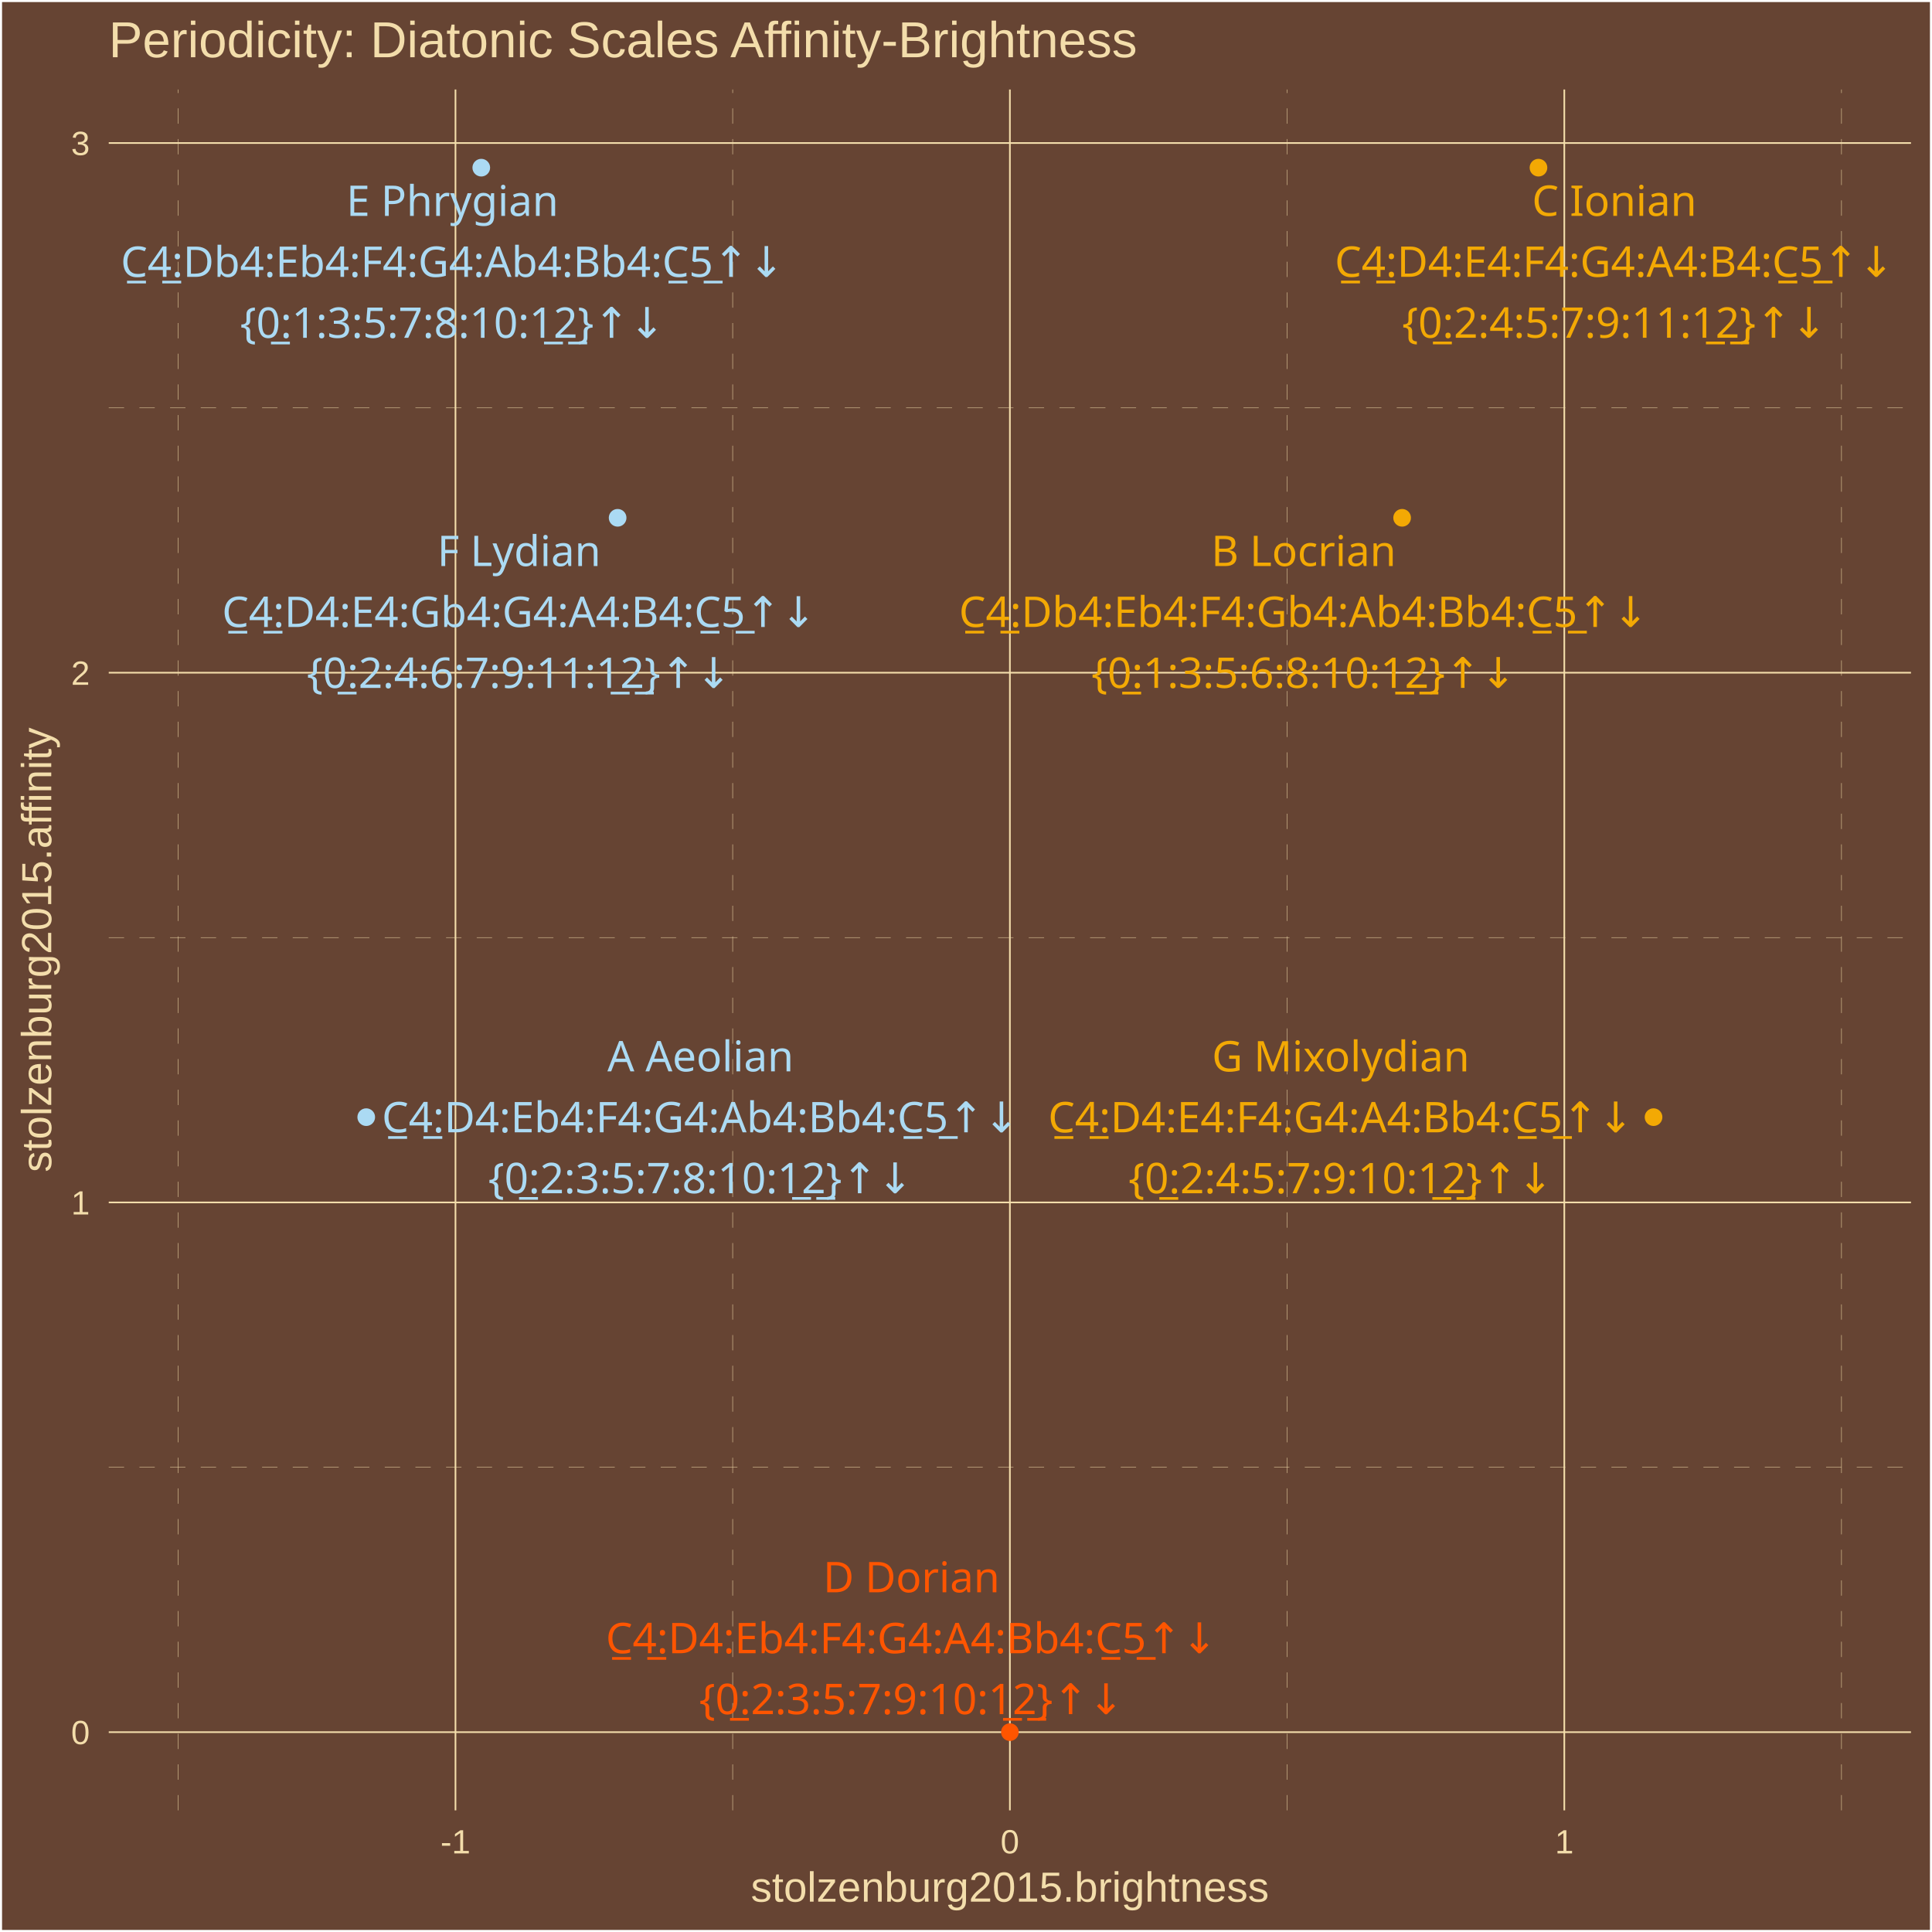
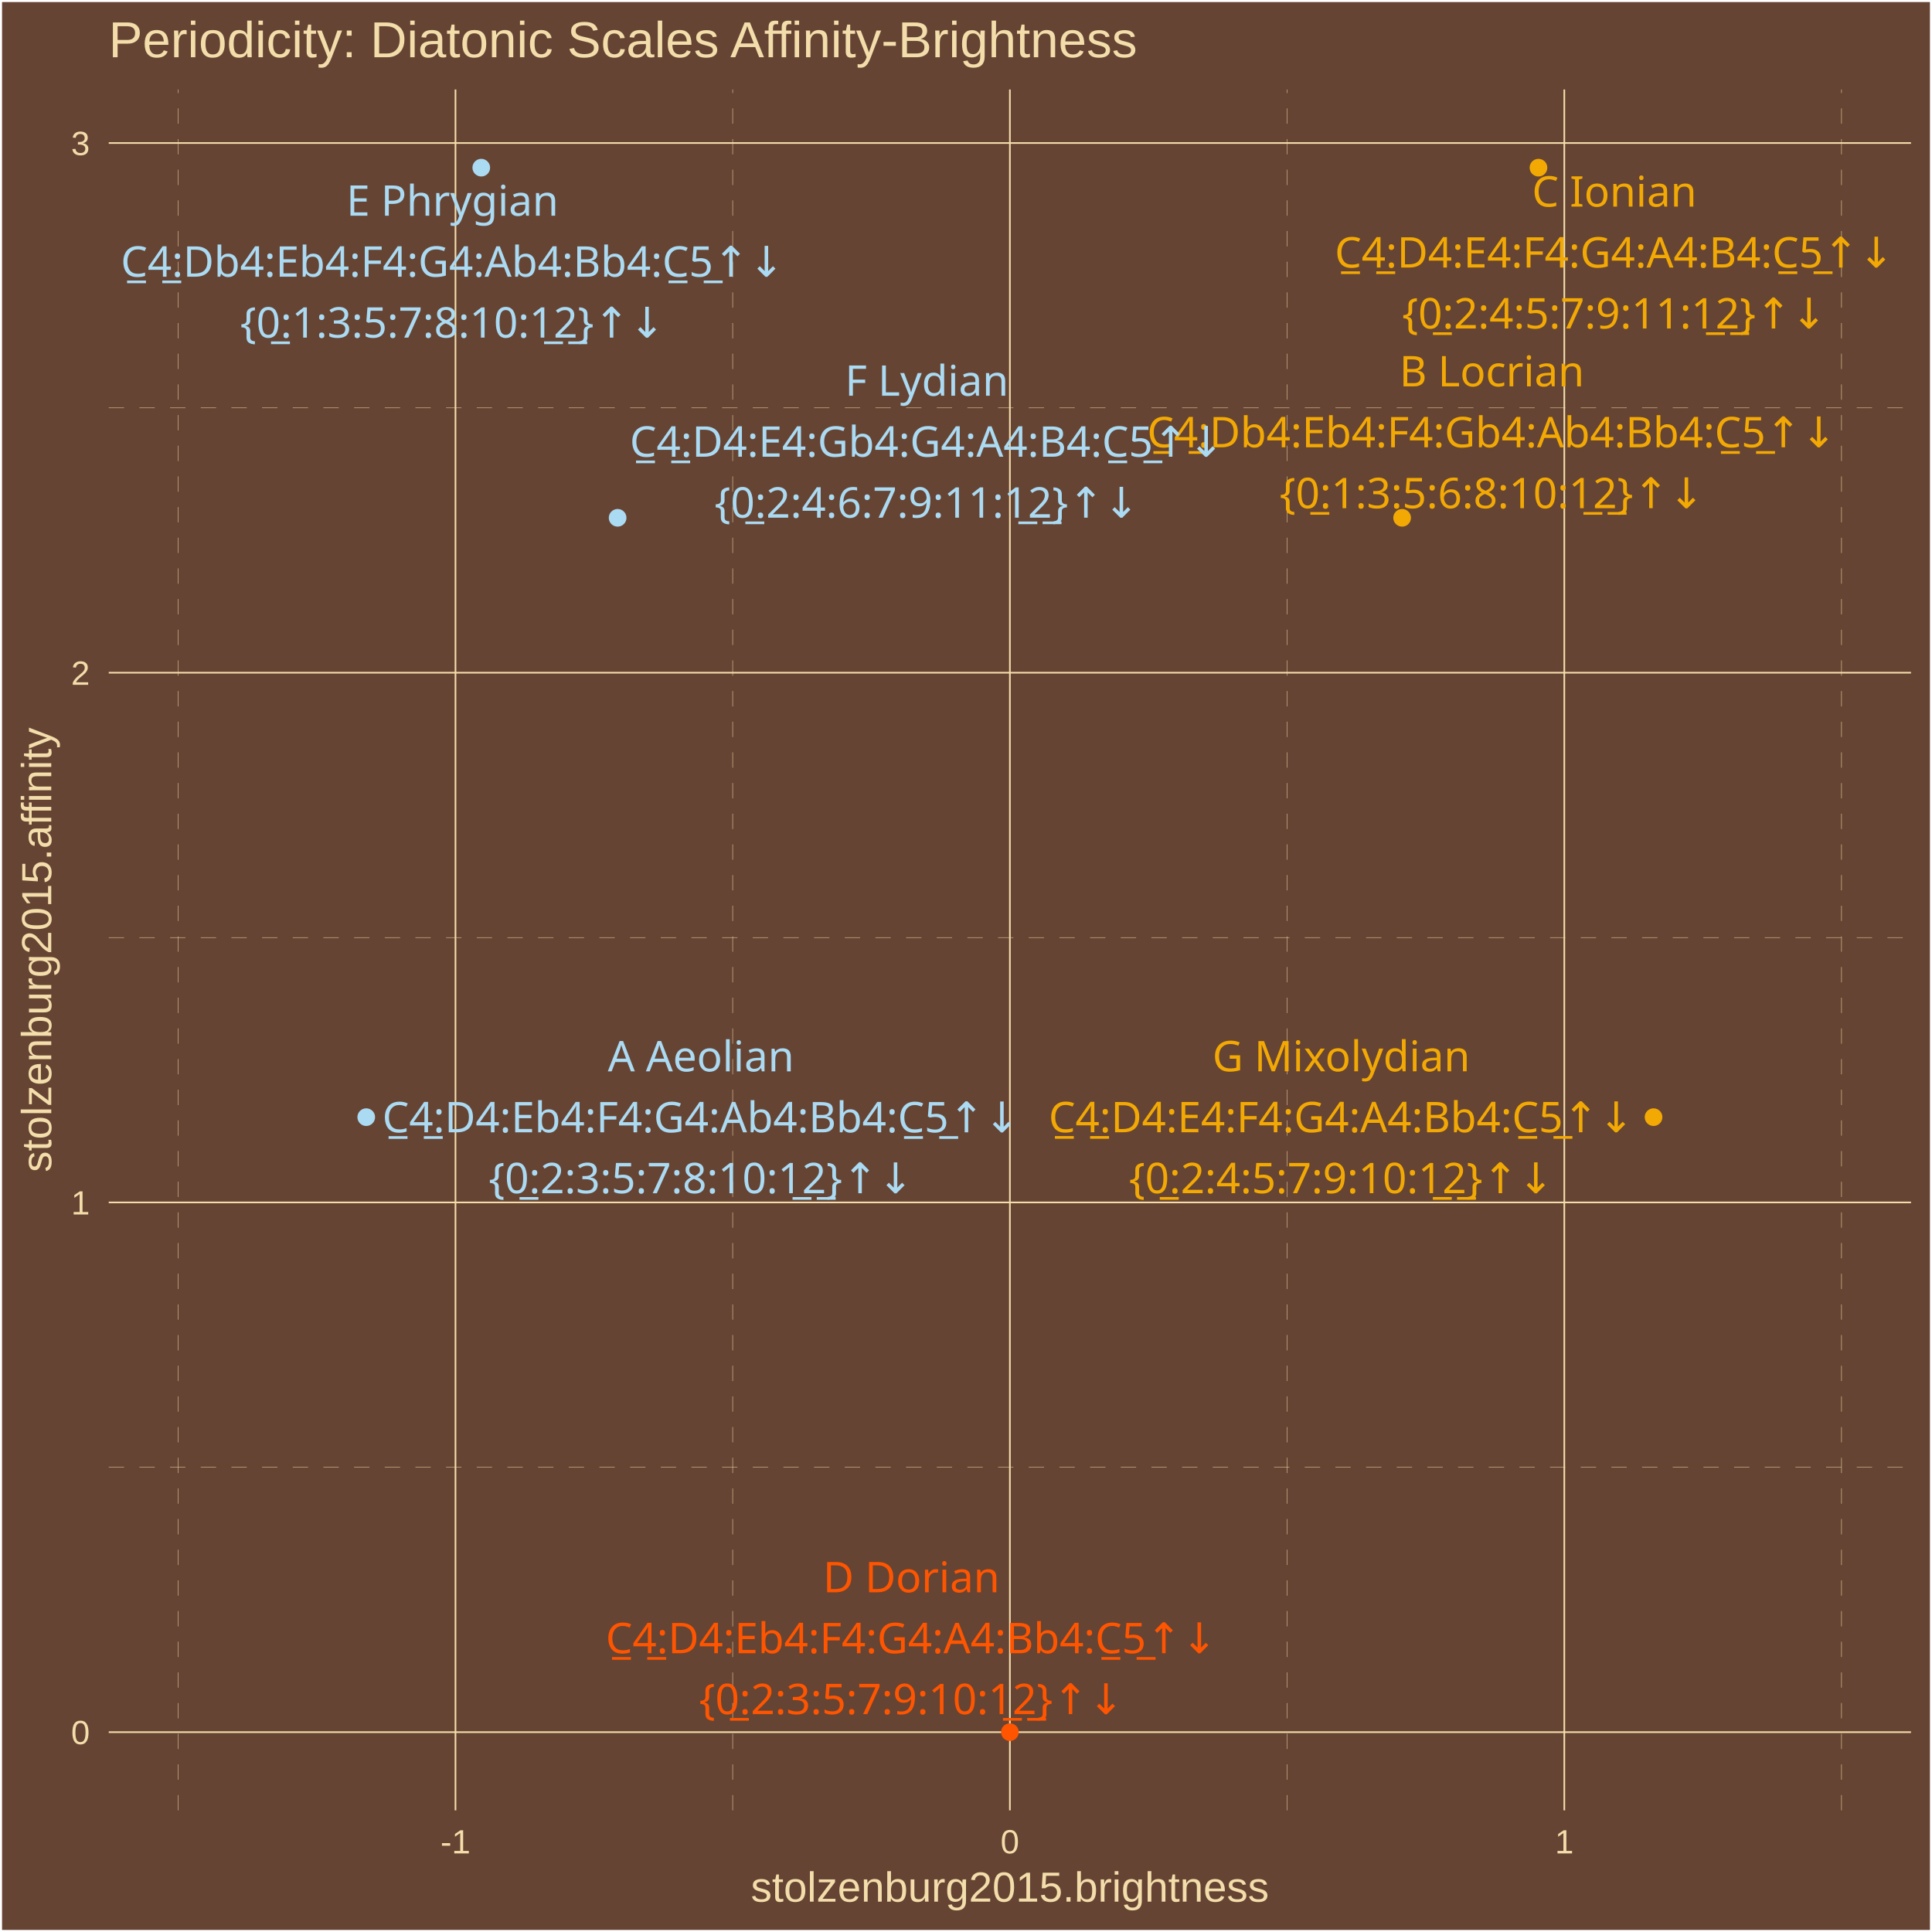
<svg xmlns="http://www.w3.org/2000/svg" class="svglite" width="504.00pt" height="504.00pt" viewBox="0 0 504.00 504.00">
  <defs>
    <style type="text/css">
    .svglite line, .svglite polyline, .svglite polygon, .svglite path, .svglite rect, .svglite circle {
      fill: none;
      stroke: #000000;
      stroke-linecap: round;
      stroke-linejoin: round;
      stroke-miterlimit: 10.00;
    }
    .svglite text {
      white-space: pre;
    }
  </style>
  </defs>
  <rect width="100%" height="100%" style="stroke: none; fill: #664433;" />
  <defs>
    <clipPath id="cpMC4wMHw1MDQuMDB8MC4wMHw1MDQuMDA=">
      <rect x="0.00" y="0.00" width="504.00" height="504.00" />
    </clipPath>
  </defs>
  <g clip-path="url(#cpMC4wMHw1MDQuMDB8MC4wMHw1MDQuMDA=)">
    <rect x="0.00" y="-0" width="504.00" height="504.00" style="stroke-width: 1.07; stroke: #FFFFFF; fill: #664433;" />
  </g>
  <defs>
    <clipPath id="cpMjguMzd8NDk4LjUyfDIzLjM0fDQ3Mi4yNw==">
      <rect x="28.37" y="23.34" width="470.15" height="448.93" />
    </clipPath>
  </defs>
  <g clip-path="url(#cpMjguMzd8NDk4LjUyfDIzLjM0fDQ3Mi4yNw==)">
    <rect x="28.37" y="23.34" width="470.15" height="448.93" style="stroke-width: 1.07; stroke: none; fill: #664433;" />
    <polyline points="28.37,382.77 498.52,382.77 " style="stroke-width: 0.11; stroke: #F3DDAB; stroke-dasharray: 4.00,4.00; stroke-linecap: butt;" />
    <polyline points="28.37,244.58 498.52,244.58 " style="stroke-width: 0.11; stroke: #F3DDAB; stroke-dasharray: 4.00,4.00; stroke-linecap: butt;" />
    <polyline points="28.37,106.40 498.52,106.40 " style="stroke-width: 0.11; stroke: #F3DDAB; stroke-dasharray: 4.00,4.00; stroke-linecap: butt;" />
    <polyline points="46.50,472.27 46.50,23.34 " style="stroke-width: 0.11; stroke: #F3DDAB; stroke-dasharray: 4.00,4.00; stroke-linecap: butt;" />
    <polyline points="191.13,472.27 191.13,23.34 " style="stroke-width: 0.11; stroke: #F3DDAB; stroke-dasharray: 4.00,4.00; stroke-linecap: butt;" />
    <polyline points="335.76,472.27 335.76,23.34 " style="stroke-width: 0.11; stroke: #F3DDAB; stroke-dasharray: 4.00,4.00; stroke-linecap: butt;" />
    <polyline points="480.39,472.27 480.39,23.34 " style="stroke-width: 0.11; stroke: #F3DDAB; stroke-dasharray: 4.00,4.00; stroke-linecap: butt;" />
    <polyline points="28.37,451.86 498.52,451.86 " style="stroke-width: 0.43; stroke: #F3DDAB; stroke-linecap: butt;" />
    <polyline points="28.37,313.68 498.52,313.68 " style="stroke-width: 0.43; stroke: #F3DDAB; stroke-linecap: butt;" />
    <polyline points="28.37,175.49 498.52,175.49 " style="stroke-width: 0.43; stroke: #F3DDAB; stroke-linecap: butt;" />
    <polyline points="28.37,37.31 498.52,37.31 " style="stroke-width: 0.43; stroke: #F3DDAB; stroke-linecap: butt;" />
    <polyline points="118.82,472.27 118.82,23.34 " style="stroke-width: 0.43; stroke: #F3DDAB; stroke-linecap: butt;" />
    <polyline points="263.45,472.27 263.45,23.34 " style="stroke-width: 0.43; stroke: #F3DDAB; stroke-linecap: butt;" />
    <polyline points="408.08,472.27 408.08,23.34 " style="stroke-width: 0.43; stroke: #F3DDAB; stroke-linecap: butt;" />
    <circle cx="365.77" cy="135.08" r="1.95" style="stroke-width: 0.71; stroke: #F3A904; fill: #F3A904;" />
    <circle cx="125.55" cy="43.74" r="1.95" style="stroke-width: 0.71; stroke: #ABDAF3; fill: #ABDAF3;" />
    <circle cx="95.54" cy="291.43" r="1.95" style="stroke-width: 0.71; stroke: #ABDAF3; fill: #ABDAF3;" />
    <circle cx="263.45" cy="451.86" r="1.95" style="stroke-width: 0.71; stroke: #FF5500; fill: #FF5500;" />
    <circle cx="431.36" cy="291.43" r="1.95" style="stroke-width: 0.71; stroke: #F3A904; fill: #F3A904;" />
    <circle cx="401.34" cy="43.74" r="1.95" style="stroke-width: 0.71; stroke: #F3A904; fill: #F3A904;" />
    <circle cx="161.12" cy="135.08" r="1.95" style="stroke-width: 0.71; stroke: #ABDAF3; fill: #ABDAF3;" />
-     <text x="340.08" y="147.66" text-anchor="middle" style="font-size: 11.04px;fill: #F3A904; font-family: &quot;Arial Unicode MS&quot;;" textLength="46.60px" lengthAdjust="spacingAndGlyphs">B Locrian</text>
-     <text x="340.08" y="163.55" text-anchor="middle" style="font-size: 11.04px;fill: #F3A904; font-family: &quot;Arial Unicode MS&quot;;" textLength="178.23px" lengthAdjust="spacingAndGlyphs">C̲4̲:Db4:Eb4:F4:Gb4:Ab4:Bb4:C̲5̲↑↓</text>
-     <text x="340.08" y="179.45" text-anchor="middle" style="font-size: 11.04px;fill: #F3A904; font-family: &quot;Arial Unicode MS&quot;;" textLength="105.91px" lengthAdjust="spacingAndGlyphs">{0̲:1:3:5:6:8:10:1̲2̲}↑↓</text>
-     <text x="118.02" y="56.33" text-anchor="middle" style="font-size: 11.04px;fill: #ABDAF3; font-family: &quot;Arial Unicode MS&quot;;" textLength="53.96px" lengthAdjust="spacingAndGlyphs">E Phrygian</text>
-     <text x="118.02" y="72.23" text-anchor="middle" style="font-size: 11.04px;fill: #ABDAF3; font-family: &quot;Arial Unicode MS&quot;;" textLength="172.09px" lengthAdjust="spacingAndGlyphs">C̲4̲:Db4:Eb4:F4:G4:Ab4:Bb4:C̲5̲↑↓</text>
-     <text x="118.02" y="88.13" text-anchor="middle" style="font-size: 11.04px;fill: #ABDAF3; font-family: &quot;Arial Unicode MS&quot;;" textLength="105.91px" lengthAdjust="spacingAndGlyphs">{0̲:1:3:5:7:8:10:1̲2̲}↑↓</text>
-     <text x="182.74" y="279.49" text-anchor="middle" style="font-size: 11.04px;fill: #ABDAF3; font-family: &quot;Arial Unicode MS&quot;;" textLength="47.22px" lengthAdjust="spacingAndGlyphs">A Aeolian</text>
-     <text x="182.74" y="295.39" text-anchor="middle" style="font-size: 11.04px;fill: #ABDAF3; font-family: &quot;Arial Unicode MS&quot;;" textLength="165.96px" lengthAdjust="spacingAndGlyphs">C̲4̲:D4:Eb4:F4:G4:Ab4:Bb4:C̲5̲↑↓</text>
-     <text x="182.74" y="311.28" text-anchor="middle" style="font-size: 11.04px;fill: #ABDAF3; font-family: &quot;Arial Unicode MS&quot;;" textLength="105.91px" lengthAdjust="spacingAndGlyphs">{0̲:2:3:5:7:8:10:1̲2̲}↑↓</text>
-     <text x="237.77" y="415.38" text-anchor="middle" style="font-size: 11.04px;fill: #FF5500; font-family: &quot;Arial Unicode MS&quot;;" textLength="43.52px" lengthAdjust="spacingAndGlyphs">D Dorian</text>
-     <text x="237.77" y="431.28" text-anchor="middle" style="font-size: 11.04px;fill: #FF5500; font-family: &quot;Arial Unicode MS&quot;;" textLength="159.83px" lengthAdjust="spacingAndGlyphs">C̲4̲:D4:Eb4:F4:G4:A4:Bb4:C̲5̲↑↓</text>
-     <text x="237.77" y="447.17" text-anchor="middle" style="font-size: 11.04px;fill: #FF5500; font-family: &quot;Arial Unicode MS&quot;;" textLength="105.91px" lengthAdjust="spacingAndGlyphs">{0̲:2:3:5:7:9:10:1̲2̲}↑↓</text>
-     <text x="349.76" y="279.50" text-anchor="middle" style="font-size: 11.04px;fill: #F3A904; font-family: &quot;Arial Unicode MS&quot;;" textLength="63.75px" lengthAdjust="spacingAndGlyphs">G Mixolydian</text>
-     <text x="349.76" y="295.39" text-anchor="middle" style="font-size: 11.04px;fill: #F3A904; font-family: &quot;Arial Unicode MS&quot;;" textLength="153.69px" lengthAdjust="spacingAndGlyphs">C̲4̲:D4:E4:F4:G4:A4:Bb4:C̲5̲↑↓</text>
-     <text x="349.76" y="311.29" text-anchor="middle" style="font-size: 11.04px;fill: #F3A904; font-family: &quot;Arial Unicode MS&quot;;" textLength="105.91px" lengthAdjust="spacingAndGlyphs">{0̲:2:4:5:7:9:10:1̲2̲}↑↓</text>
-     <text x="421.14" y="56.31" text-anchor="middle" style="font-size: 11.04px;fill: #F3A904; font-family: &quot;Arial Unicode MS&quot;;" textLength="41.08px" lengthAdjust="spacingAndGlyphs">C Ionian</text>
-     <text x="421.14" y="72.21" text-anchor="middle" style="font-size: 11.04px;fill: #F3A904; font-family: &quot;Arial Unicode MS&quot;;" textLength="147.56px" lengthAdjust="spacingAndGlyphs">C̲4̲:D4:E4:F4:G4:A4:B4:C̲5̲↑↓</text>
-     <text x="421.14" y="88.11" text-anchor="middle" style="font-size: 11.04px;fill: #F3A904; font-family: &quot;Arial Unicode MS&quot;;" textLength="105.91px" lengthAdjust="spacingAndGlyphs">{0̲:2:4:5:7:9:11:1̲2̲}↑↓</text>
-     <text x="135.41" y="147.67" text-anchor="middle" style="font-size: 11.04px;fill: #ABDAF3; font-family: &quot;Arial Unicode MS&quot;;" textLength="42.31px" lengthAdjust="spacingAndGlyphs">F Lydian</text>
-     <text x="135.41" y="163.57" text-anchor="middle" style="font-size: 11.04px;fill: #ABDAF3; font-family: &quot;Arial Unicode MS&quot;;" textLength="155.53px" lengthAdjust="spacingAndGlyphs">C̲4̲:D4:E4:Gb4:G4:A4:B4:C̲5̲↑↓</text>
-     <text x="135.41" y="179.46" text-anchor="middle" style="font-size: 11.04px;fill: #ABDAF3; font-family: &quot;Arial Unicode MS&quot;;" textLength="105.91px" lengthAdjust="spacingAndGlyphs">{0̲:2:4:6:7:9:11:1̲2̲}↑↓</text>
+     <text x="389.17" y="100.79" text-anchor="middle" style="font-size: 11.04px;fill: #F3A904; font-family: &quot;Arial Unicode MS&quot;;" textLength="46.60px" lengthAdjust="spacingAndGlyphs">B Locrian</text>
+     <text x="389.17" y="116.69" text-anchor="middle" style="font-size: 11.04px;fill: #F3A904; font-family: &quot;Arial Unicode MS&quot;;" textLength="178.23px" lengthAdjust="spacingAndGlyphs">C̲4̲:Db4:Eb4:F4:Gb4:Ab4:Bb4:C̲5̲↑↓</text>
+     <text x="389.17" y="132.58" text-anchor="middle" style="font-size: 11.04px;fill: #F3A904; font-family: &quot;Arial Unicode MS&quot;;" textLength="105.91px" lengthAdjust="spacingAndGlyphs">{0̲:1:3:5:6:8:10:1̲2̲}↑↓</text>
+     <text x="118.03" y="56.28" text-anchor="middle" style="font-size: 11.04px;fill: #ABDAF3; font-family: &quot;Arial Unicode MS&quot;;" textLength="53.96px" lengthAdjust="spacingAndGlyphs">E Phrygian</text>
+     <text x="118.03" y="72.18" text-anchor="middle" style="font-size: 11.04px;fill: #ABDAF3; font-family: &quot;Arial Unicode MS&quot;;" textLength="172.09px" lengthAdjust="spacingAndGlyphs">C̲4̲:Db4:Eb4:F4:G4:Ab4:Bb4:C̲5̲↑↓</text>
+     <text x="118.03" y="88.07" text-anchor="middle" style="font-size: 11.04px;fill: #ABDAF3; font-family: &quot;Arial Unicode MS&quot;;" textLength="105.91px" lengthAdjust="spacingAndGlyphs">{0̲:1:3:5:7:8:10:1̲2̲}↑↓</text>
+     <text x="182.86" y="279.49" text-anchor="middle" style="font-size: 11.04px;fill: #ABDAF3; font-family: &quot;Arial Unicode MS&quot;;" textLength="47.22px" lengthAdjust="spacingAndGlyphs">A Aeolian</text>
+     <text x="182.86" y="295.39" text-anchor="middle" style="font-size: 11.04px;fill: #ABDAF3; font-family: &quot;Arial Unicode MS&quot;;" textLength="165.96px" lengthAdjust="spacingAndGlyphs">C̲4̲:D4:Eb4:F4:G4:Ab4:Bb4:C̲5̲↑↓</text>
+     <text x="182.86" y="311.28" text-anchor="middle" style="font-size: 11.04px;fill: #ABDAF3; font-family: &quot;Arial Unicode MS&quot;;" textLength="105.91px" lengthAdjust="spacingAndGlyphs">{0̲:2:3:5:7:8:10:1̲2̲}↑↓</text>
+     <text x="237.75" y="415.38" text-anchor="middle" style="font-size: 11.04px;fill: #FF5500; font-family: &quot;Arial Unicode MS&quot;;" textLength="43.52px" lengthAdjust="spacingAndGlyphs">D Dorian</text>
+     <text x="237.75" y="431.28" text-anchor="middle" style="font-size: 11.04px;fill: #FF5500; font-family: &quot;Arial Unicode MS&quot;;" textLength="159.83px" lengthAdjust="spacingAndGlyphs">C̲4̲:D4:Eb4:F4:G4:A4:Bb4:C̲5̲↑↓</text>
+     <text x="237.75" y="447.17" text-anchor="middle" style="font-size: 11.04px;fill: #FF5500; font-family: &quot;Arial Unicode MS&quot;;" textLength="105.91px" lengthAdjust="spacingAndGlyphs">{0̲:2:3:5:7:9:10:1̲2̲}↑↓</text>
+     <text x="349.89" y="279.47" text-anchor="middle" style="font-size: 11.04px;fill: #F3A904; font-family: &quot;Arial Unicode MS&quot;;" textLength="63.75px" lengthAdjust="spacingAndGlyphs">G Mixolydian</text>
+     <text x="349.89" y="295.37" text-anchor="middle" style="font-size: 11.04px;fill: #F3A904; font-family: &quot;Arial Unicode MS&quot;;" textLength="153.69px" lengthAdjust="spacingAndGlyphs">C̲4̲:D4:E4:F4:G4:A4:Bb4:C̲5̲↑↓</text>
+     <text x="349.89" y="311.27" text-anchor="middle" style="font-size: 11.04px;fill: #F3A904; font-family: &quot;Arial Unicode MS&quot;;" textLength="105.91px" lengthAdjust="spacingAndGlyphs">{0̲:2:4:5:7:9:10:1̲2̲}↑↓</text>
+     <text x="421.14" y="53.90" text-anchor="middle" style="font-size: 11.04px;fill: #F3A904; font-family: &quot;Arial Unicode MS&quot;;" textLength="41.08px" lengthAdjust="spacingAndGlyphs">C Ionian</text>
+     <text x="421.14" y="69.79" text-anchor="middle" style="font-size: 11.04px;fill: #F3A904; font-family: &quot;Arial Unicode MS&quot;;" textLength="147.56px" lengthAdjust="spacingAndGlyphs">C̲4̲:D4:E4:F4:G4:A4:B4:C̲5̲↑↓</text>
+     <text x="421.14" y="85.69" text-anchor="middle" style="font-size: 11.04px;fill: #F3A904; font-family: &quot;Arial Unicode MS&quot;;" textLength="105.91px" lengthAdjust="spacingAndGlyphs">{0̲:2:4:5:7:9:11:1̲2̲}↑↓</text>
+     <text x="241.77" y="103.24" text-anchor="middle" style="font-size: 11.04px;fill: #ABDAF3; font-family: &quot;Arial Unicode MS&quot;;" textLength="42.31px" lengthAdjust="spacingAndGlyphs">F Lydian</text>
+     <text x="241.77" y="119.14" text-anchor="middle" style="font-size: 11.04px;fill: #ABDAF3; font-family: &quot;Arial Unicode MS&quot;;" textLength="155.53px" lengthAdjust="spacingAndGlyphs">C̲4̲:D4:E4:Gb4:G4:A4:B4:C̲5̲↑↓</text>
+     <text x="241.77" y="135.04" text-anchor="middle" style="font-size: 11.04px;fill: #ABDAF3; font-family: &quot;Arial Unicode MS&quot;;" textLength="105.91px" lengthAdjust="spacingAndGlyphs">{0̲:2:4:6:7:9:11:1̲2̲}↑↓</text>
  </g>
  <g clip-path="url(#cpMC4wMHw1MDQuMDB8MC4wMHw1MDQuMDA=)">
    <text x="23.44" y="455.01" text-anchor="end" style="font-size: 8.80px;fill: #F3DDAB; font-family: &quot;Arial&quot;;" textLength="4.90px" lengthAdjust="spacingAndGlyphs">0</text>
    <text x="23.44" y="316.83" text-anchor="end" style="font-size: 8.80px;fill: #F3DDAB; font-family: &quot;Arial&quot;;" textLength="4.90px" lengthAdjust="spacingAndGlyphs">1</text>
    <text x="23.44" y="178.65" text-anchor="end" style="font-size: 8.80px;fill: #F3DDAB; font-family: &quot;Arial&quot;;" textLength="4.90px" lengthAdjust="spacingAndGlyphs">2</text>
    <text x="23.44" y="40.46" text-anchor="end" style="font-size: 8.80px;fill: #F3DDAB; font-family: &quot;Arial&quot;;" textLength="4.90px" lengthAdjust="spacingAndGlyphs">3</text>
    <text x="118.82" y="483.50" text-anchor="middle" style="font-size: 8.80px;fill: #F3DDAB; font-family: &quot;Arial&quot;;" textLength="7.83px" lengthAdjust="spacingAndGlyphs">-1</text>
    <text x="263.45" y="483.50" text-anchor="middle" style="font-size: 8.80px;fill: #F3DDAB; font-family: &quot;Arial&quot;;" textLength="4.90px" lengthAdjust="spacingAndGlyphs">0</text>
    <text x="408.08" y="483.50" text-anchor="middle" style="font-size: 8.80px;fill: #F3DDAB; font-family: &quot;Arial&quot;;" textLength="4.90px" lengthAdjust="spacingAndGlyphs">1</text>
    <text x="263.45" y="496.09" text-anchor="middle" style="font-size: 11.00px;fill: #F3DDAB; font-family: &quot;Arial&quot;;" textLength="135.17px" lengthAdjust="spacingAndGlyphs">stolzenburg2015.brightness</text>
    <text transform="translate(13.37,247.80) rotate(-90)" text-anchor="middle" style="font-size: 11.00px;fill: #F3DDAB; font-family: &quot;Arial&quot;;" textLength="116.19px" lengthAdjust="spacingAndGlyphs">stolzenburg2015.affinity</text>
    <text x="28.37" y="14.94" style="font-size: 13.20px;fill: #F3DDAB; font-family: &quot;Arial&quot;;" textLength="269.06px" lengthAdjust="spacingAndGlyphs">Periodicity: Diatonic Scales Affinity-Brightness</text>
  </g>
</svg>
